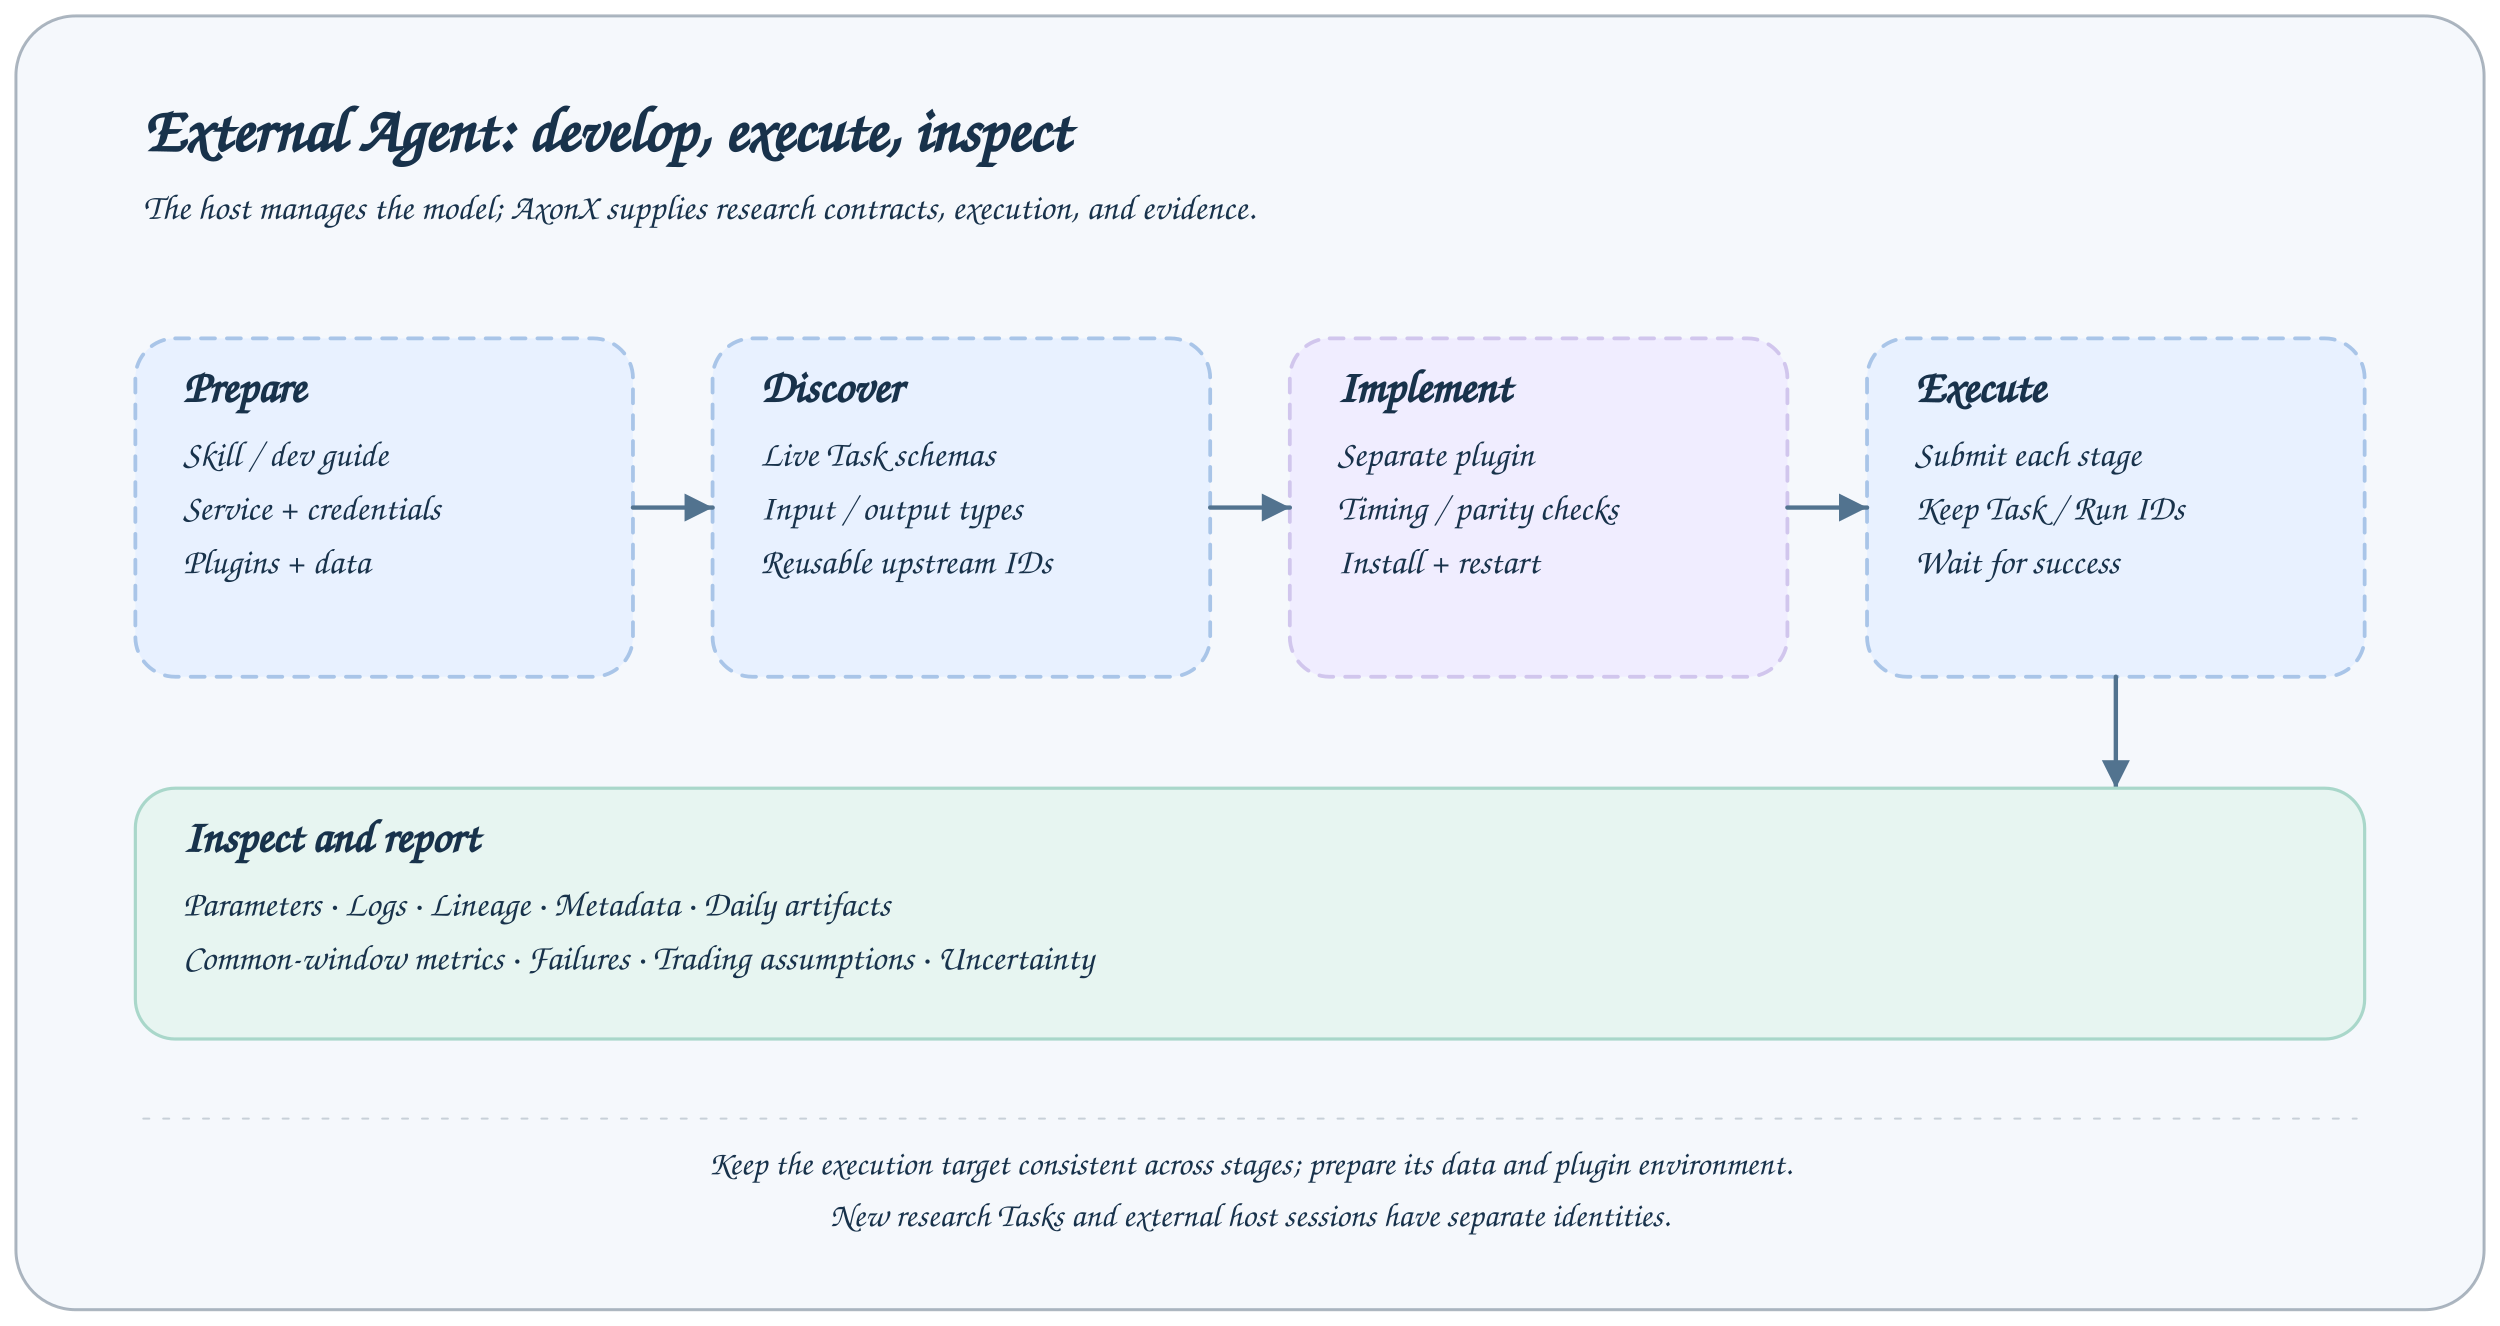
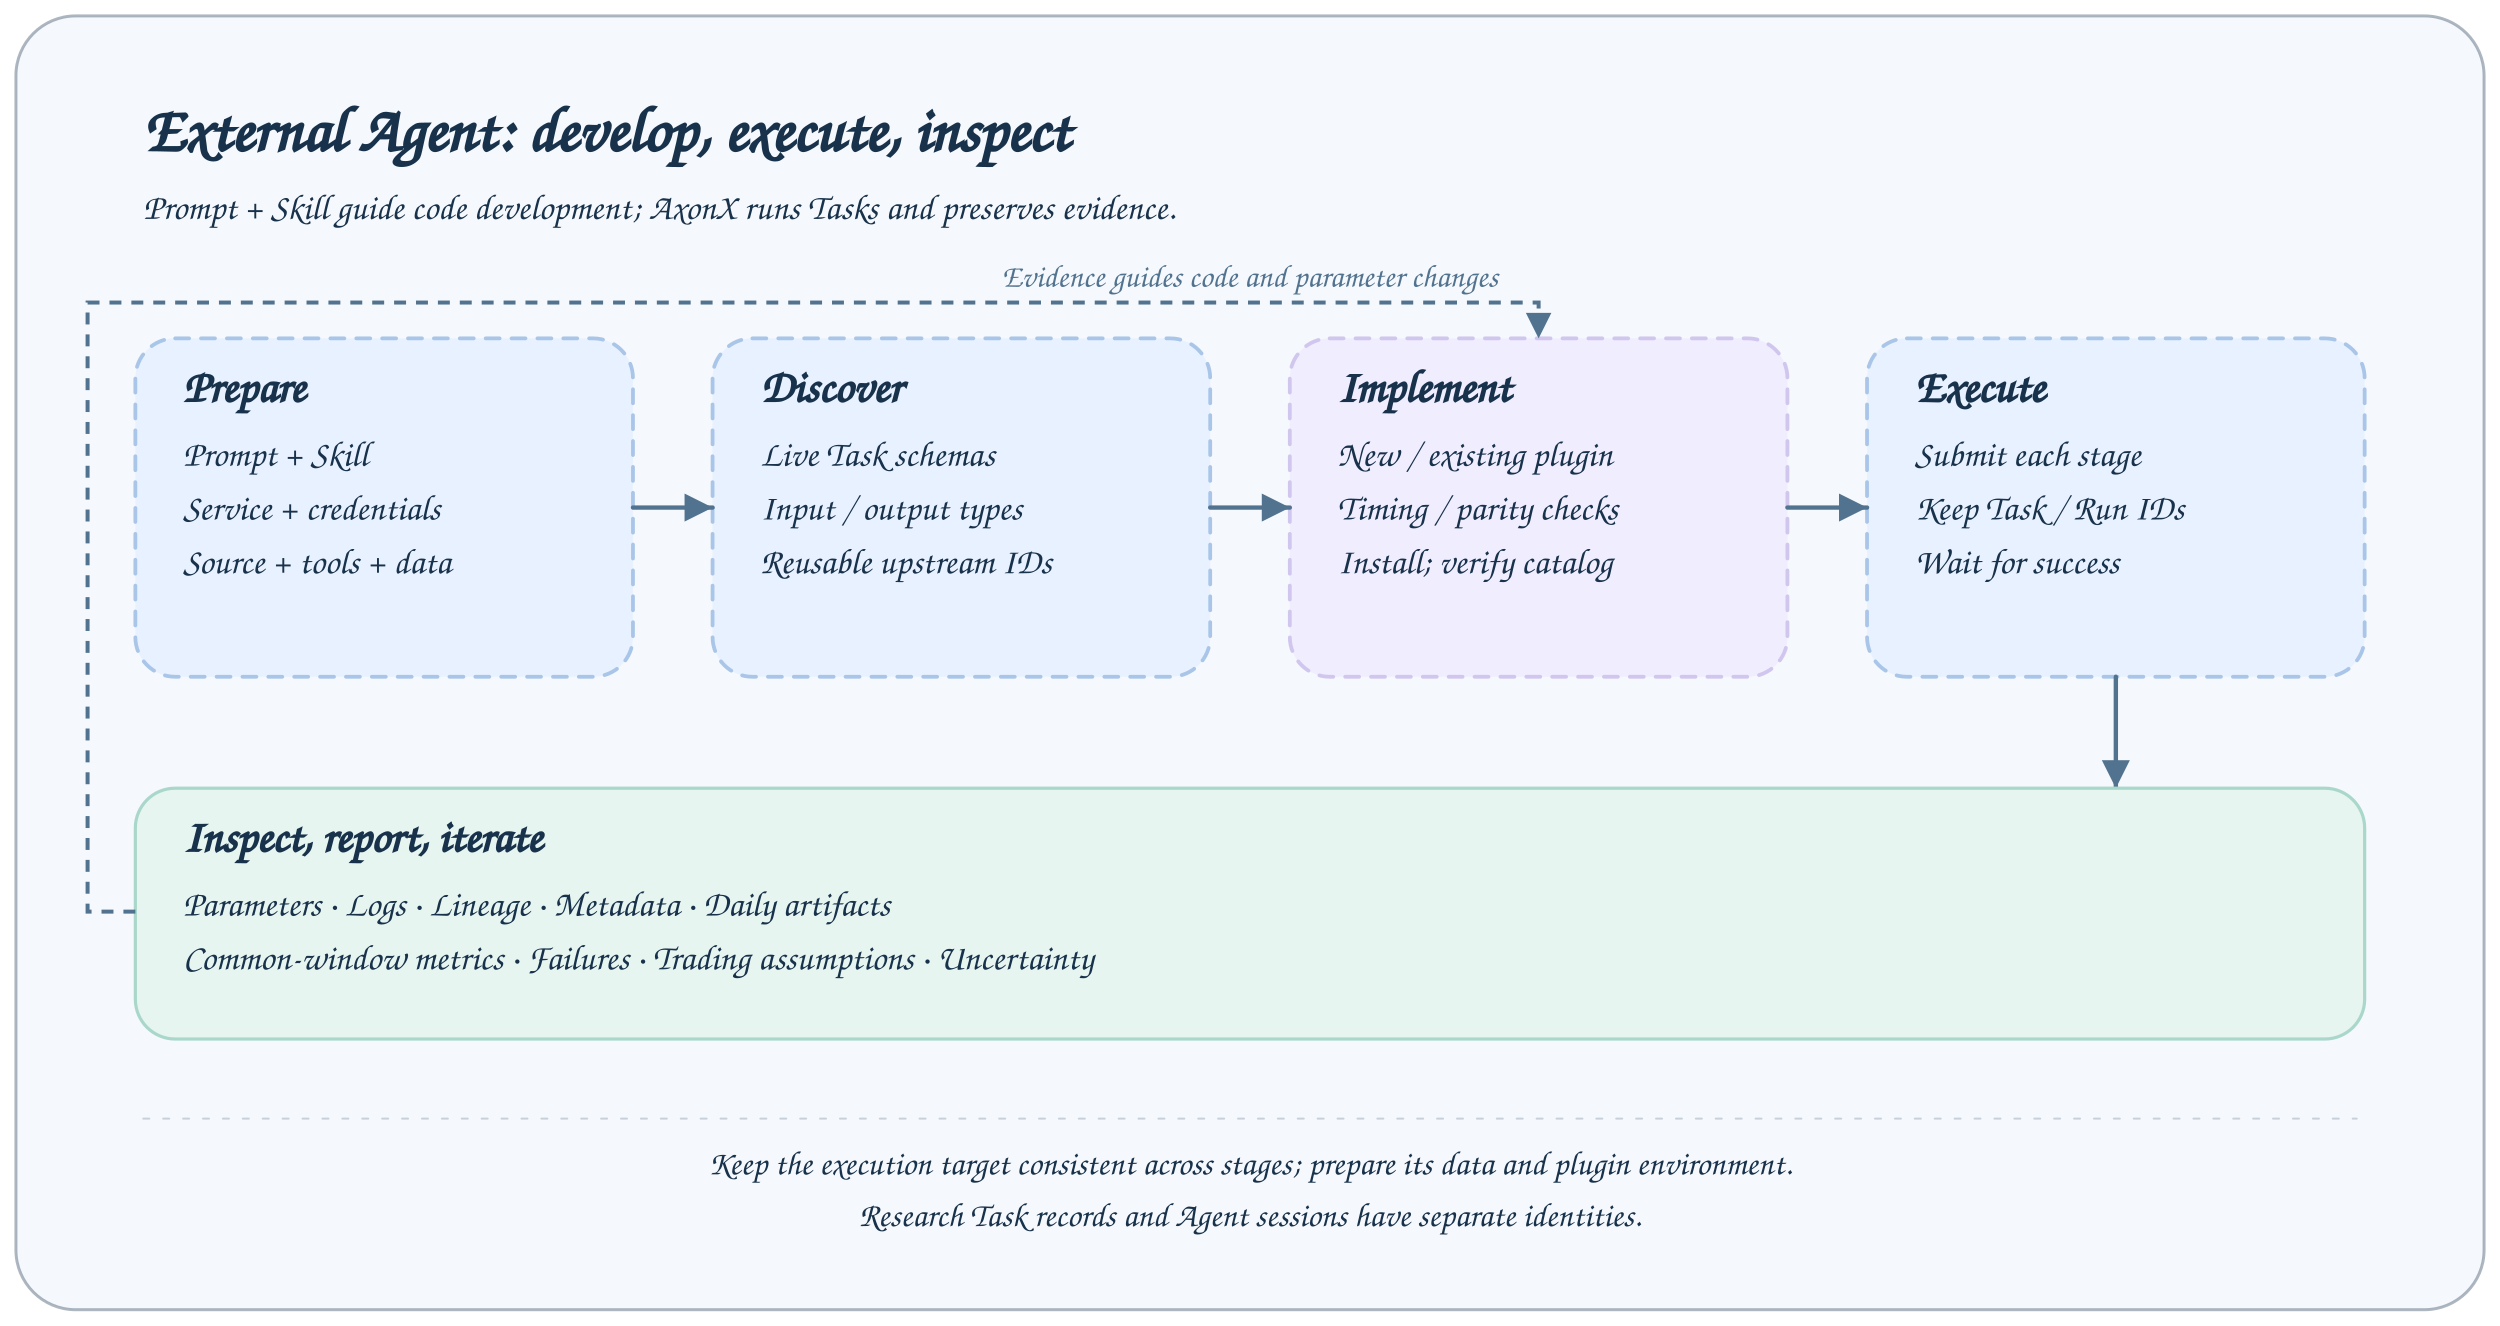
<svg xmlns="http://www.w3.org/2000/svg" width="1256" height="666" viewBox="0 0 1256 666" role="img" aria-labelledby="title desc">
  <defs>
    <marker id="arrow" viewBox="0 0 10 10" refX="9" refY="5" markerWidth="8" markerHeight="8" orient="auto-start-reverse">
      <path d="M 1 1 L 9 5 L 1 9 Z" fill="#52738f" />
    </marker>
  </defs>
  <rect x="8" y="8" width="1240.0" height="650.0" rx="30" fill="#f5f8fc" stroke="#18324b" stroke-width="1.5" stroke-linejoin="round" stroke-opacity="0.35" />
  <g transform="translate(28 28)" font-family="'Comic Sans MS', 'Chalkboard SE', 'Comic Neue', cursive" data-diagram-content="true">
    <g font-family="'Comic Sans MS', 'Chalkboard SE', 'Comic Neue', cursive" fill="#18324b">
      <text x="44" y="48" font-size="32" font-weight="700" text-anchor="start">External Agent: develop, execute, inspect</text>
-       <text x="44" y="82" font-size="18" font-weight="400" text-anchor="start" fill="#18324b">The host manages the model; AxonX supplies research contracts, execution, and evidence.</text>
+       <text x="44" y="82" font-size="18" font-weight="400" text-anchor="start" fill="#18324b">Prompt + Skill guide code development; AxonX runs Tasks and preserves evidence.</text>
      <rect x="40" y="142" width="250" height="170" rx="20" fill="#e8f1ff" stroke="#a9c5e8" stroke-width="1.9" stroke-dasharray="7 6" stroke-linecap="round" />
      <text x="64.0" y="174" font-size="23" font-weight="700" text-anchor="start">Prepare</text>
-       <text x="64.0" y="206" font-size="18" font-weight="400" text-anchor="start">Skill / dev guide</text>
+       <text x="64.0" y="206" font-size="18" font-weight="400" text-anchor="start">Prompt + Skill</text>
      <text x="64.0" y="233" font-size="18" font-weight="400" text-anchor="start">Service + credentials</text>
-       <text x="64.0" y="260" font-size="18" font-weight="400" text-anchor="start">Plugins + data</text>
+       <text x="64.0" y="260" font-size="18" font-weight="400" text-anchor="start">Source + tools + data</text>
      <rect x="330" y="142" width="250" height="170" rx="20" fill="#e8f1ff" stroke="#a9c5e8" stroke-width="1.9" stroke-dasharray="7 6" stroke-linecap="round" />
      <text x="354.0" y="174" font-size="23" font-weight="700" text-anchor="start">Discover</text>
      <text x="354.0" y="206" font-size="18" font-weight="400" text-anchor="start">Live Task schemas</text>
      <text x="354.0" y="233" font-size="18" font-weight="400" text-anchor="start">Input / output types</text>
      <text x="354.0" y="260" font-size="18" font-weight="400" text-anchor="start">Reusable upstream IDs</text>
      <rect x="620" y="142" width="250" height="170" rx="20" fill="#f0edff" stroke="#d1c6ed" stroke-width="1.9" stroke-dasharray="7 6" stroke-linecap="round" />
      <text x="644.0" y="174" font-size="23" font-weight="700" text-anchor="start">Implement</text>
-       <text x="644.0" y="206" font-size="18" font-weight="400" text-anchor="start">Separate plugin</text>
+       <text x="644.0" y="206" font-size="18" font-weight="400" text-anchor="start">New / existing plugin</text>
      <text x="644.0" y="233" font-size="18" font-weight="400" text-anchor="start">Timing / parity checks</text>
-       <text x="644.0" y="260" font-size="18" font-weight="400" text-anchor="start">Install + restart</text>
+       <text x="644.0" y="260" font-size="18" font-weight="400" text-anchor="start">Install; verify catalog</text>
      <rect x="910" y="142" width="250" height="170" rx="20" fill="#e8f1ff" stroke="#a9c5e8" stroke-width="1.9" stroke-dasharray="7 6" stroke-linecap="round" />
      <text x="934.0" y="174" font-size="23" font-weight="700" text-anchor="start">Execute</text>
      <text x="934.0" y="206" font-size="18" font-weight="400" text-anchor="start">Submit each stage</text>
      <text x="934.0" y="233" font-size="18" font-weight="400" text-anchor="start">Keep Task / Run IDs</text>
      <text x="934.0" y="260" font-size="18" font-weight="400" text-anchor="start">Wait for success</text>
      <path d="M 290 227 H 330" fill="none" stroke="#52738f" stroke-width="2.2" marker-end="url(#arrow)" stroke-linecap="round" stroke-linejoin="round" />
      <path d="M 580 227 H 620" fill="none" stroke="#52738f" stroke-width="2.2" marker-end="url(#arrow)" stroke-linecap="round" stroke-linejoin="round" />
      <path d="M 870 227 H 910" fill="none" stroke="#52738f" stroke-width="2.2" marker-end="url(#arrow)" stroke-linecap="round" stroke-linejoin="round" />
      <path d="M 1035 312 V 368" fill="none" stroke="#52738f" stroke-width="2.2" marker-end="url(#arrow)" stroke-linecap="round" stroke-linejoin="round" />
      <rect x="40" y="368" width="1120" height="126" rx="20" fill="#e7f5f1" stroke="#a9d7ca" stroke-width="1.6" stroke-linecap="round" />
-       <text x="64.0" y="400" font-size="23" font-weight="700" text-anchor="start">Inspect and report</text>
+       <text x="64.0" y="400" font-size="23" font-weight="700" text-anchor="start">Inspect, report, iterate</text>
      <text x="64.0" y="432" font-size="18" font-weight="400" text-anchor="start">Parameters · Logs · Lineage · Metadata · Daily artifacts</text>
      <text x="64.0" y="459" font-size="18" font-weight="400" text-anchor="start">Common-window metrics · Failures · Trading assumptions · Uncertainty</text>
+       <path d="M 40 430 H 16 V 124 H 745 V 142" fill="none" stroke="#52738f" stroke-width="2" stroke-dasharray="6 5" marker-end="url(#arrow)" />
+       <text x="600" y="116" font-size="16" text-anchor="middle" fill="#52738f">Evidence guides code and parameter changes</text>
      <text x="600.0" y="562" font-size="17" font-weight="400" text-anchor="middle">Keep the execution target consistent across stages; prepare its data and plugin environment.</text>
-       <text x="600.0" y="588" font-size="17" font-weight="400" text-anchor="middle">New research Tasks and external host sessions have separate identities.</text>
+       <text x="600.0" y="588" font-size="17" font-weight="400" text-anchor="middle">Research Task records and Agent sessions have separate identities.</text>
    </g>
    <path d="M 44 534 H 1156" fill="none" stroke="#18324b" stroke-opacity="0.2" stroke-width="1" stroke-dasharray="3 7" stroke-linecap="round" />
  </g>
</svg>
